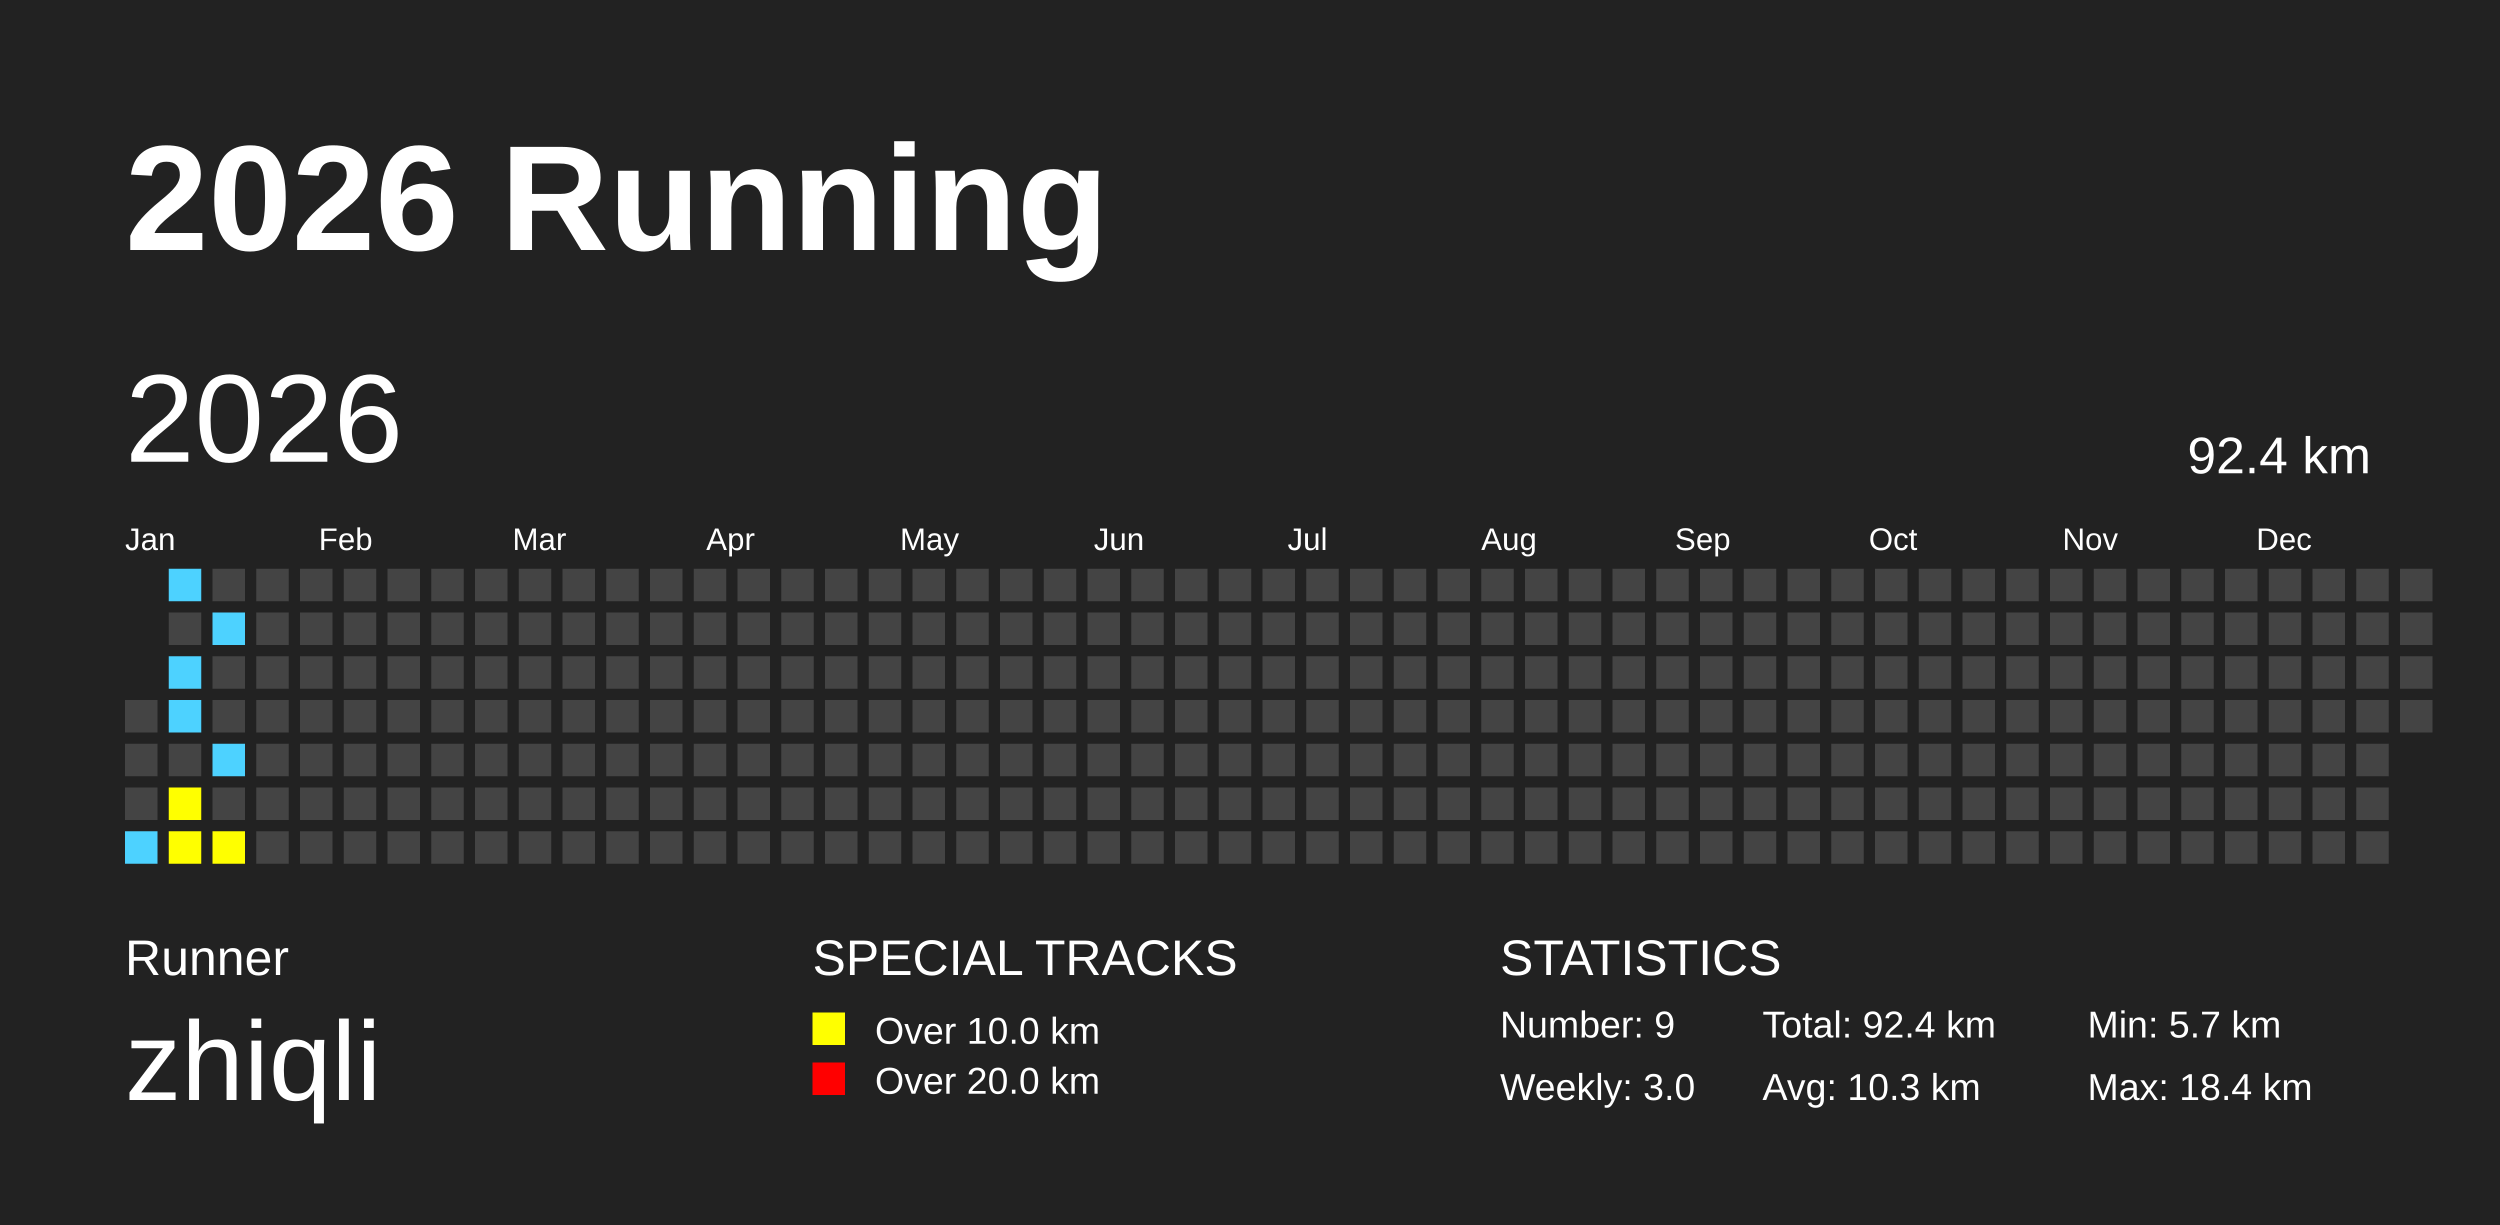
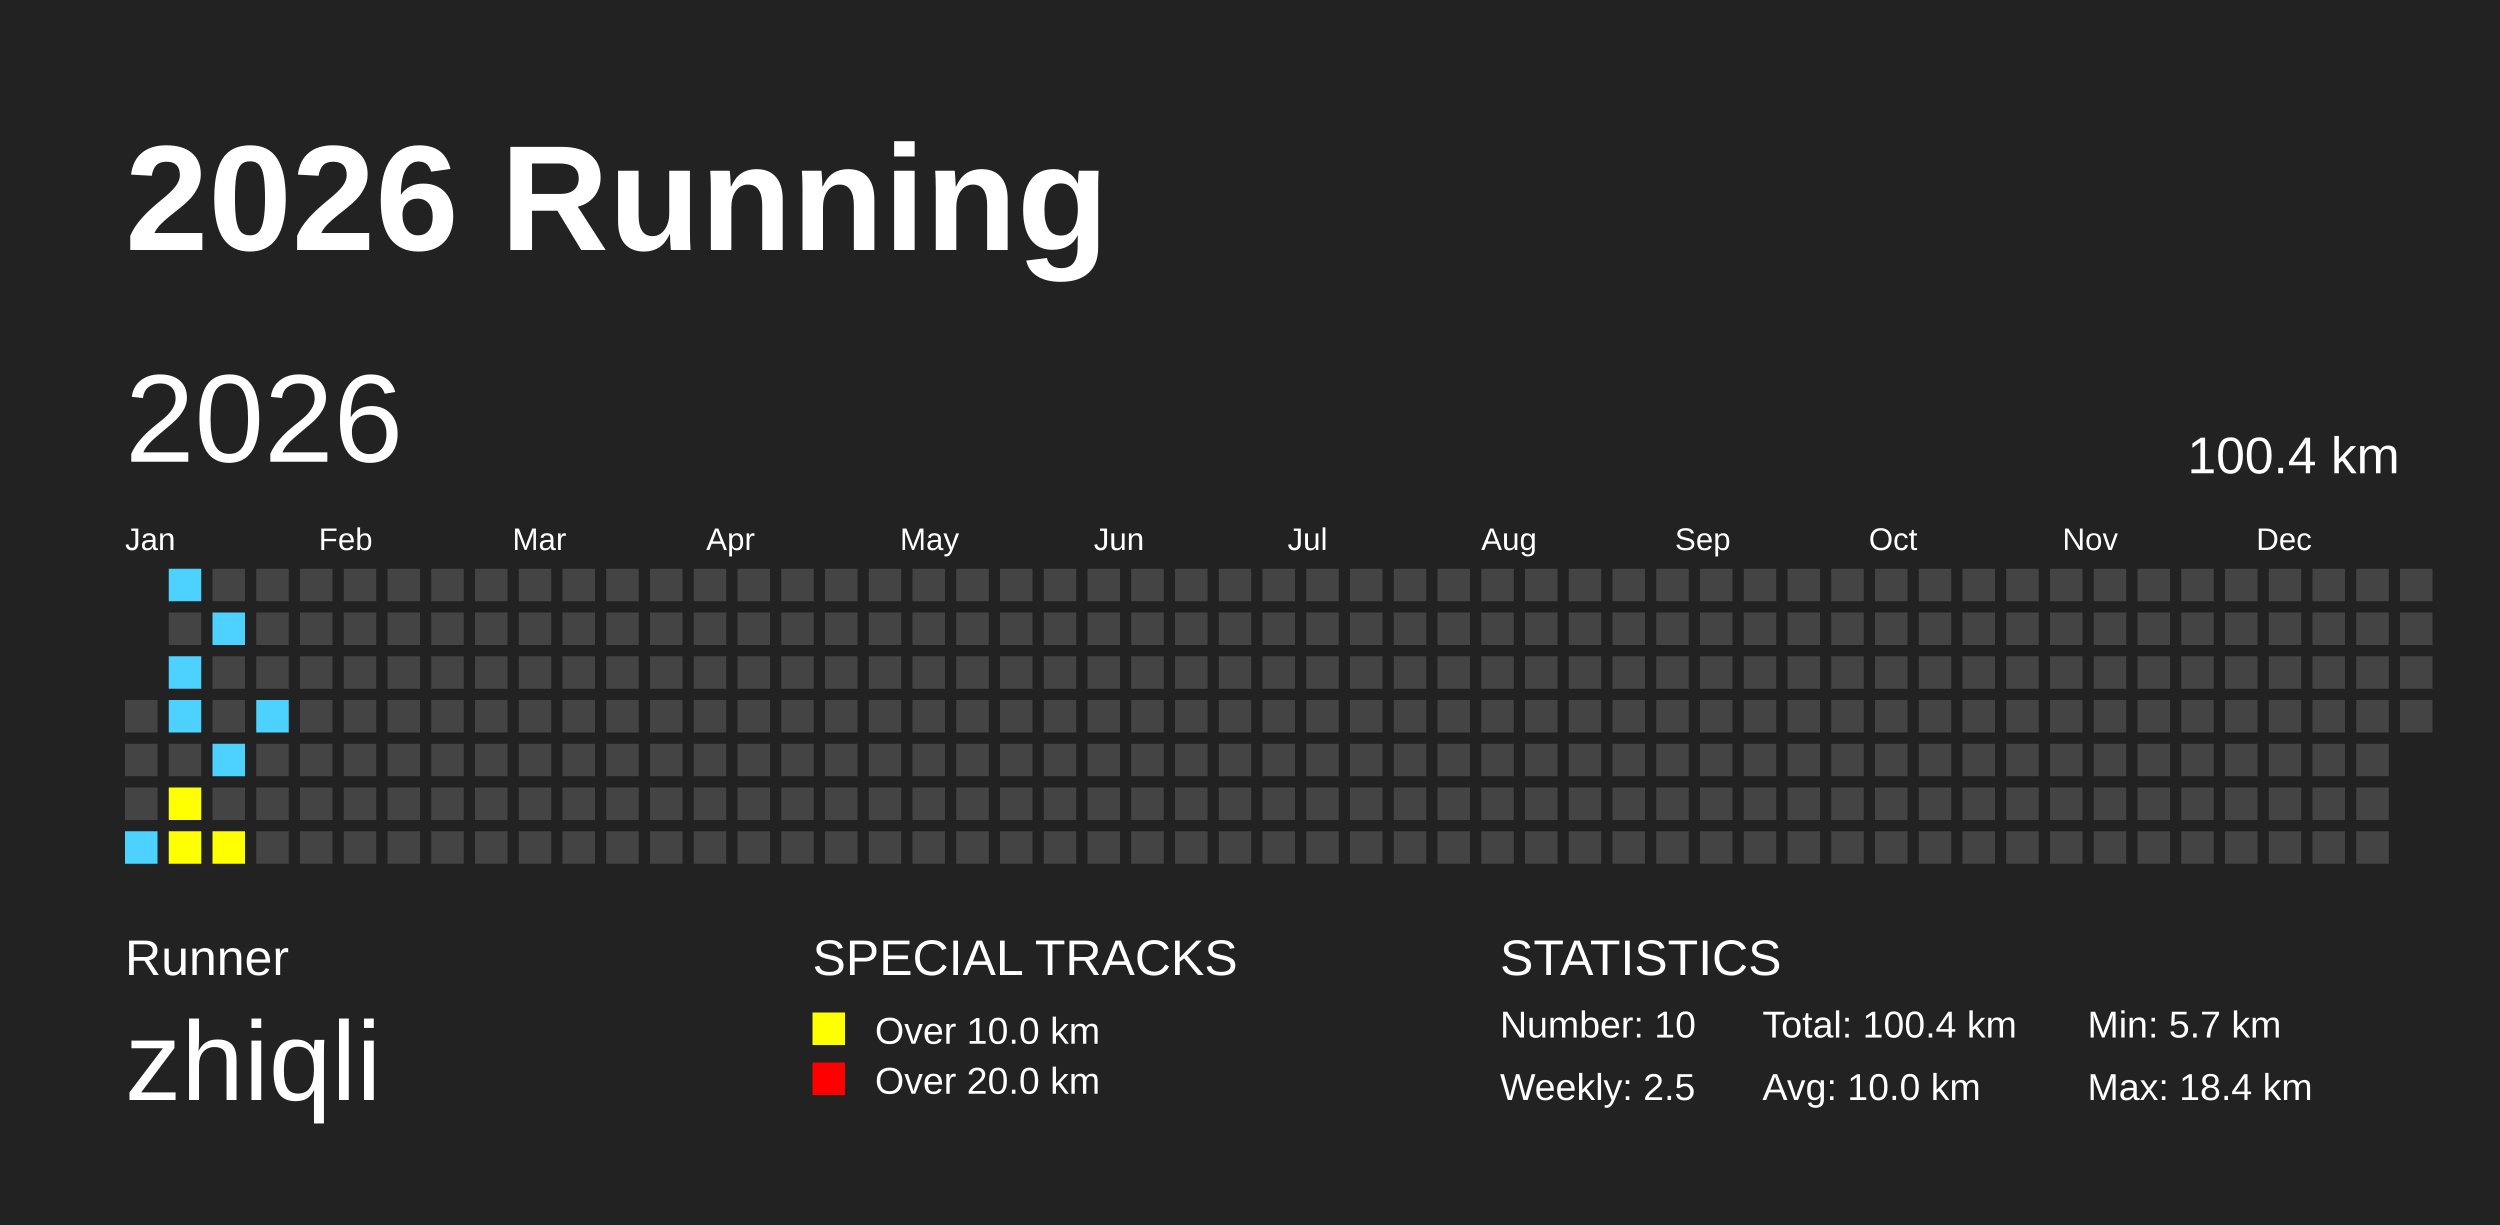
<svg xmlns="http://www.w3.org/2000/svg" baseProfile="full" height="98mm" version="1.1" viewBox="0,0,200,98" width="200mm">
  <defs />
  <rect fill="#222222" height="98" width="200" x="0" y="0" />
  <text fill="#FFFFFF" style="font-size:12px; font-family:Arial; font-weight:bold;" x="10" y="20">2026 Running</text>
  <text fill="#FFFFFF" style="font-size:4px; font-family:Arial" x="10" y="78">Runner</text>
  <text fill="#FFFFFF" style="font-size:9px; font-family:Arial" x="10" y="88">zhiqli</text>
  <text fill="#FFFFFF" style="font-size:4px; font-family:Arial" x="65" y="78">SPECIAL TRACKS</text>
  <rect fill="yellow" height="2.6" width="2.6" x="65" y="81" />
  <text fill="#FFFFFF" style="font-size:3px; font-family:Arial" x="70" y="83.5">Over 10.0 km</text>
  <rect fill="red" height="2.6" width="2.6" x="65" y="85" />
  <text fill="#FFFFFF" style="font-size:3px; font-family:Arial" x="70" y="87.5">Over 20.0 km</text>
  <text fill="#FFFFFF" style="font-size:4px; font-family:Arial" x="120" y="78">STATISTICS</text>
-   <text fill="#FFFFFF" style="font-size:3px; font-family:Arial" x="120" y="83">Number: 9</text>
-   <text fill="#FFFFFF" style="font-size:3px; font-family:Arial" x="120" y="88">Weekly: 3.0</text>
-   <text fill="#FFFFFF" style="font-size:3px; font-family:Arial" x="141" y="83">Total: 92.4 km</text>
-   <text fill="#FFFFFF" style="font-size:3px; font-family:Arial" x="141" y="88">Avg: 10.3 km</text>
+   <text fill="#FFFFFF" style="font-size:3px; font-family:Arial" x="120" y="83">Number: 10</text>
+   <text fill="#FFFFFF" style="font-size:3px; font-family:Arial" x="120" y="88">Weekly: 2.5</text>
+   <text fill="#FFFFFF" style="font-size:3px; font-family:Arial" x="141" y="83">Total: 100.4 km</text>
+   <text fill="#FFFFFF" style="font-size:3px; font-family:Arial" x="141" y="88">Avg: 10.0 km</text>
  <text fill="#FFFFFF" style="font-size:3px; font-family:Arial" x="167" y="83">Min: 5.7 km</text>
  <text fill="#FFFFFF" style="font-size:3px; font-family:Arial" x="167" y="88">Max: 18.4 km</text>
  <text dominant-baseline="hanging" fill="#FFFFFF" style="font-size:10.0px; font-family:Arial;" x="10" y="30">2026</text>
-   <text dominant-baseline="hanging" fill="#FFFFFF" style="font-size:4.125px; font-family:Arial;" x="175" y="35">92.4 km</text>
+   <text dominant-baseline="hanging" fill="#FFFFFF" style="font-size:4.125px; font-family:Arial;" x="175" y="35">100.4 km</text>
  <text fill="#FFFFFF" style="font-size:2.5px; font-family:Arial" x="10.0" y="44">Jan</text>
  <text fill="#FFFFFF" style="font-size:2.5px; font-family:Arial" x="25.5" y="44">Feb</text>
  <text fill="#FFFFFF" style="font-size:2.5px; font-family:Arial" x="41.0" y="44">Mar</text>
  <text fill="#FFFFFF" style="font-size:2.5px; font-family:Arial" x="56.5" y="44">Apr</text>
  <text fill="#FFFFFF" style="font-size:2.5px; font-family:Arial" x="72.0" y="44">May</text>
  <text fill="#FFFFFF" style="font-size:2.5px; font-family:Arial" x="87.5" y="44">Jun</text>
  <text fill="#FFFFFF" style="font-size:2.5px; font-family:Arial" x="103.0" y="44">Jul</text>
  <text fill="#FFFFFF" style="font-size:2.5px; font-family:Arial" x="118.5" y="44">Aug</text>
  <text fill="#FFFFFF" style="font-size:2.5px; font-family:Arial" x="134.0" y="44">Sep</text>
  <text fill="#FFFFFF" style="font-size:2.5px; font-family:Arial" x="149.5" y="44">Oct</text>
  <text fill="#FFFFFF" style="font-size:2.5px; font-family:Arial" x="165.0" y="44">Nov</text>
  <text fill="#FFFFFF" style="font-size:2.5px; font-family:Arial" x="180.5" y="44">Dec</text>
  <rect fill="#444444" height="2.6" width="2.6" x="10.0" y="56.0" />
  <rect fill="#444444" height="2.6" width="2.6" x="10.0" y="59.5" />
  <rect fill="#444444" height="2.6" width="2.6" x="10.0" y="63.0" />
  <rect fill="#4DD2FF" height="2.6" width="2.6" x="10.0" y="66.5" />
  <rect fill="#4DD2FF" height="2.6" width="2.6" x="13.5" y="45.5" />
  <rect fill="#444444" height="2.6" width="2.6" x="13.5" y="49.0" />
  <rect fill="#4DD2FF" height="2.6" width="2.6" x="13.5" y="52.5" />
  <rect fill="#4DD2FF" height="2.6" width="2.6" x="13.5" y="56.0" />
  <rect fill="#444444" height="2.6" width="2.6" x="13.5" y="59.5" />
  <rect fill="yellow" height="2.6" width="2.6" x="13.5" y="63.0" />
  <rect fill="yellow" height="2.6" width="2.6" x="13.5" y="66.5" />
  <rect fill="#444444" height="2.6" width="2.6" x="17.0" y="45.5" />
  <rect fill="#4DD2FF" height="2.6" width="2.6" x="17.0" y="49.0" />
  <rect fill="#444444" height="2.6" width="2.6" x="17.0" y="52.5" />
  <rect fill="#444444" height="2.6" width="2.6" x="17.0" y="56.0" />
  <rect fill="#4DD2FF" height="2.6" width="2.6" x="17.0" y="59.5" />
  <rect fill="#444444" height="2.6" width="2.6" x="17.0" y="63.0" />
  <rect fill="yellow" height="2.6" width="2.6" x="17.0" y="66.5" />
  <rect fill="#444444" height="2.6" width="2.6" x="20.5" y="45.5" />
  <rect fill="#444444" height="2.6" width="2.6" x="20.5" y="49.0" />
  <rect fill="#444444" height="2.6" width="2.6" x="20.5" y="52.5" />
-   <rect fill="#444444" height="2.6" width="2.6" x="20.5" y="56.0" />
+   <rect fill="#4DD2FF" height="2.6" width="2.6" x="20.5" y="56.0" />
  <rect fill="#444444" height="2.6" width="2.6" x="20.5" y="59.5" />
  <rect fill="#444444" height="2.6" width="2.6" x="20.5" y="63.0" />
  <rect fill="#444444" height="2.6" width="2.6" x="20.5" y="66.5" />
  <rect fill="#444444" height="2.6" width="2.6" x="24.0" y="45.5" />
  <rect fill="#444444" height="2.6" width="2.6" x="24.0" y="49.0" />
  <rect fill="#444444" height="2.6" width="2.6" x="24.0" y="52.5" />
  <rect fill="#444444" height="2.6" width="2.6" x="24.0" y="56.0" />
  <rect fill="#444444" height="2.6" width="2.6" x="24.0" y="59.5" />
  <rect fill="#444444" height="2.6" width="2.6" x="24.0" y="63.0" />
  <rect fill="#444444" height="2.6" width="2.6" x="24.0" y="66.5" />
  <rect fill="#444444" height="2.6" width="2.6" x="27.5" y="45.5" />
  <rect fill="#444444" height="2.6" width="2.6" x="27.5" y="49.0" />
  <rect fill="#444444" height="2.6" width="2.6" x="27.5" y="52.5" />
  <rect fill="#444444" height="2.6" width="2.6" x="27.5" y="56.0" />
  <rect fill="#444444" height="2.6" width="2.6" x="27.5" y="59.5" />
  <rect fill="#444444" height="2.6" width="2.6" x="27.5" y="63.0" />
  <rect fill="#444444" height="2.6" width="2.6" x="27.5" y="66.5" />
  <rect fill="#444444" height="2.6" width="2.6" x="31.0" y="45.5" />
  <rect fill="#444444" height="2.6" width="2.6" x="31.0" y="49.0" />
  <rect fill="#444444" height="2.6" width="2.6" x="31.0" y="52.5" />
  <rect fill="#444444" height="2.6" width="2.6" x="31.0" y="56.0" />
  <rect fill="#444444" height="2.6" width="2.6" x="31.0" y="59.5" />
  <rect fill="#444444" height="2.6" width="2.6" x="31.0" y="63.0" />
  <rect fill="#444444" height="2.6" width="2.6" x="31.0" y="66.5" />
  <rect fill="#444444" height="2.6" width="2.6" x="34.5" y="45.5" />
  <rect fill="#444444" height="2.6" width="2.6" x="34.5" y="49.0" />
  <rect fill="#444444" height="2.6" width="2.6" x="34.5" y="52.5" />
  <rect fill="#444444" height="2.6" width="2.6" x="34.5" y="56.0" />
  <rect fill="#444444" height="2.6" width="2.6" x="34.5" y="59.5" />
  <rect fill="#444444" height="2.6" width="2.6" x="34.5" y="63.0" />
  <rect fill="#444444" height="2.6" width="2.6" x="34.5" y="66.5" />
  <rect fill="#444444" height="2.6" width="2.6" x="38.0" y="45.5" />
  <rect fill="#444444" height="2.6" width="2.6" x="38.0" y="49.0" />
  <rect fill="#444444" height="2.6" width="2.6" x="38.0" y="52.5" />
  <rect fill="#444444" height="2.6" width="2.6" x="38.0" y="56.0" />
  <rect fill="#444444" height="2.6" width="2.6" x="38.0" y="59.5" />
  <rect fill="#444444" height="2.6" width="2.6" x="38.0" y="63.0" />
  <rect fill="#444444" height="2.6" width="2.6" x="38.0" y="66.5" />
  <rect fill="#444444" height="2.6" width="2.6" x="41.5" y="45.5" />
  <rect fill="#444444" height="2.6" width="2.6" x="41.5" y="49.0" />
  <rect fill="#444444" height="2.6" width="2.6" x="41.5" y="52.5" />
  <rect fill="#444444" height="2.6" width="2.6" x="41.5" y="56.0" />
  <rect fill="#444444" height="2.6" width="2.6" x="41.5" y="59.5" />
  <rect fill="#444444" height="2.6" width="2.6" x="41.5" y="63.0" />
  <rect fill="#444444" height="2.6" width="2.6" x="41.5" y="66.5" />
  <rect fill="#444444" height="2.6" width="2.6" x="45.0" y="45.5" />
  <rect fill="#444444" height="2.6" width="2.6" x="45.0" y="49.0" />
  <rect fill="#444444" height="2.6" width="2.6" x="45.0" y="52.5" />
  <rect fill="#444444" height="2.6" width="2.6" x="45.0" y="56.0" />
  <rect fill="#444444" height="2.6" width="2.6" x="45.0" y="59.5" />
  <rect fill="#444444" height="2.6" width="2.6" x="45.0" y="63.0" />
  <rect fill="#444444" height="2.6" width="2.6" x="45.0" y="66.5" />
  <rect fill="#444444" height="2.6" width="2.6" x="48.5" y="45.5" />
  <rect fill="#444444" height="2.6" width="2.6" x="48.5" y="49.0" />
  <rect fill="#444444" height="2.6" width="2.6" x="48.5" y="52.5" />
  <rect fill="#444444" height="2.6" width="2.6" x="48.5" y="56.0" />
  <rect fill="#444444" height="2.6" width="2.6" x="48.5" y="59.5" />
  <rect fill="#444444" height="2.6" width="2.6" x="48.5" y="63.0" />
  <rect fill="#444444" height="2.6" width="2.6" x="48.5" y="66.5" />
  <rect fill="#444444" height="2.6" width="2.6" x="52.0" y="45.5" />
  <rect fill="#444444" height="2.6" width="2.6" x="52.0" y="49.0" />
  <rect fill="#444444" height="2.6" width="2.6" x="52.0" y="52.5" />
  <rect fill="#444444" height="2.6" width="2.6" x="52.0" y="56.0" />
  <rect fill="#444444" height="2.6" width="2.6" x="52.0" y="59.5" />
  <rect fill="#444444" height="2.6" width="2.6" x="52.0" y="63.0" />
  <rect fill="#444444" height="2.6" width="2.6" x="52.0" y="66.5" />
  <rect fill="#444444" height="2.6" width="2.6" x="55.5" y="45.5" />
  <rect fill="#444444" height="2.6" width="2.6" x="55.5" y="49.0" />
  <rect fill="#444444" height="2.6" width="2.6" x="55.5" y="52.5" />
  <rect fill="#444444" height="2.6" width="2.6" x="55.5" y="56.0" />
  <rect fill="#444444" height="2.6" width="2.6" x="55.5" y="59.5" />
  <rect fill="#444444" height="2.6" width="2.6" x="55.5" y="63.0" />
  <rect fill="#444444" height="2.6" width="2.6" x="55.5" y="66.5" />
  <rect fill="#444444" height="2.6" width="2.6" x="59.0" y="45.5" />
  <rect fill="#444444" height="2.6" width="2.6" x="59.0" y="49.0" />
  <rect fill="#444444" height="2.6" width="2.6" x="59.0" y="52.5" />
  <rect fill="#444444" height="2.6" width="2.6" x="59.0" y="56.0" />
  <rect fill="#444444" height="2.6" width="2.6" x="59.0" y="59.5" />
  <rect fill="#444444" height="2.6" width="2.6" x="59.0" y="63.0" />
  <rect fill="#444444" height="2.6" width="2.6" x="59.0" y="66.5" />
  <rect fill="#444444" height="2.6" width="2.6" x="62.5" y="45.5" />
  <rect fill="#444444" height="2.6" width="2.6" x="62.5" y="49.0" />
  <rect fill="#444444" height="2.6" width="2.6" x="62.5" y="52.5" />
  <rect fill="#444444" height="2.6" width="2.6" x="62.5" y="56.0" />
  <rect fill="#444444" height="2.6" width="2.6" x="62.5" y="59.5" />
  <rect fill="#444444" height="2.6" width="2.6" x="62.5" y="63.0" />
  <rect fill="#444444" height="2.6" width="2.6" x="62.5" y="66.5" />
  <rect fill="#444444" height="2.6" width="2.6" x="66.0" y="45.5" />
  <rect fill="#444444" height="2.6" width="2.6" x="66.0" y="49.0" />
  <rect fill="#444444" height="2.6" width="2.6" x="66.0" y="52.5" />
  <rect fill="#444444" height="2.6" width="2.6" x="66.0" y="56.0" />
  <rect fill="#444444" height="2.6" width="2.6" x="66.0" y="59.5" />
  <rect fill="#444444" height="2.6" width="2.6" x="66.0" y="63.0" />
  <rect fill="#444444" height="2.6" width="2.6" x="66.0" y="66.5" />
  <rect fill="#444444" height="2.6" width="2.6" x="69.5" y="45.5" />
  <rect fill="#444444" height="2.6" width="2.6" x="69.5" y="49.0" />
  <rect fill="#444444" height="2.6" width="2.6" x="69.5" y="52.5" />
  <rect fill="#444444" height="2.6" width="2.6" x="69.5" y="56.0" />
  <rect fill="#444444" height="2.6" width="2.6" x="69.5" y="59.5" />
  <rect fill="#444444" height="2.6" width="2.6" x="69.5" y="63.0" />
  <rect fill="#444444" height="2.6" width="2.6" x="69.5" y="66.5" />
  <rect fill="#444444" height="2.6" width="2.6" x="73.0" y="45.5" />
  <rect fill="#444444" height="2.6" width="2.6" x="73.0" y="49.0" />
  <rect fill="#444444" height="2.6" width="2.6" x="73.0" y="52.5" />
  <rect fill="#444444" height="2.6" width="2.6" x="73.0" y="56.0" />
  <rect fill="#444444" height="2.6" width="2.6" x="73.0" y="59.5" />
  <rect fill="#444444" height="2.6" width="2.6" x="73.0" y="63.0" />
  <rect fill="#444444" height="2.6" width="2.6" x="73.0" y="66.5" />
  <rect fill="#444444" height="2.6" width="2.6" x="76.5" y="45.5" />
  <rect fill="#444444" height="2.6" width="2.6" x="76.5" y="49.0" />
  <rect fill="#444444" height="2.6" width="2.6" x="76.5" y="52.5" />
  <rect fill="#444444" height="2.6" width="2.6" x="76.5" y="56.0" />
  <rect fill="#444444" height="2.6" width="2.6" x="76.5" y="59.5" />
  <rect fill="#444444" height="2.6" width="2.6" x="76.5" y="63.0" />
  <rect fill="#444444" height="2.6" width="2.6" x="76.5" y="66.5" />
  <rect fill="#444444" height="2.6" width="2.6" x="80.0" y="45.5" />
  <rect fill="#444444" height="2.6" width="2.6" x="80.0" y="49.0" />
  <rect fill="#444444" height="2.6" width="2.6" x="80.0" y="52.5" />
  <rect fill="#444444" height="2.6" width="2.6" x="80.0" y="56.0" />
  <rect fill="#444444" height="2.6" width="2.6" x="80.0" y="59.5" />
  <rect fill="#444444" height="2.6" width="2.6" x="80.0" y="63.0" />
  <rect fill="#444444" height="2.6" width="2.6" x="80.0" y="66.5" />
  <rect fill="#444444" height="2.6" width="2.6" x="83.5" y="45.5" />
  <rect fill="#444444" height="2.6" width="2.6" x="83.5" y="49.0" />
  <rect fill="#444444" height="2.6" width="2.6" x="83.5" y="52.5" />
  <rect fill="#444444" height="2.6" width="2.6" x="83.5" y="56.0" />
  <rect fill="#444444" height="2.6" width="2.6" x="83.5" y="59.5" />
  <rect fill="#444444" height="2.6" width="2.6" x="83.5" y="63.0" />
  <rect fill="#444444" height="2.6" width="2.6" x="83.5" y="66.5" />
  <rect fill="#444444" height="2.6" width="2.6" x="87.0" y="45.5" />
  <rect fill="#444444" height="2.6" width="2.6" x="87.0" y="49.0" />
  <rect fill="#444444" height="2.6" width="2.6" x="87.0" y="52.5" />
  <rect fill="#444444" height="2.6" width="2.6" x="87.0" y="56.0" />
  <rect fill="#444444" height="2.6" width="2.6" x="87.0" y="59.5" />
  <rect fill="#444444" height="2.6" width="2.6" x="87.0" y="63.0" />
  <rect fill="#444444" height="2.6" width="2.6" x="87.0" y="66.5" />
  <rect fill="#444444" height="2.6" width="2.6" x="90.5" y="45.5" />
  <rect fill="#444444" height="2.6" width="2.6" x="90.5" y="49.0" />
  <rect fill="#444444" height="2.6" width="2.6" x="90.5" y="52.5" />
  <rect fill="#444444" height="2.6" width="2.6" x="90.5" y="56.0" />
  <rect fill="#444444" height="2.6" width="2.6" x="90.5" y="59.5" />
  <rect fill="#444444" height="2.6" width="2.6" x="90.5" y="63.0" />
  <rect fill="#444444" height="2.6" width="2.6" x="90.5" y="66.5" />
  <rect fill="#444444" height="2.6" width="2.6" x="94.0" y="45.5" />
  <rect fill="#444444" height="2.6" width="2.6" x="94.0" y="49.0" />
  <rect fill="#444444" height="2.6" width="2.6" x="94.0" y="52.5" />
  <rect fill="#444444" height="2.6" width="2.6" x="94.0" y="56.0" />
  <rect fill="#444444" height="2.6" width="2.6" x="94.0" y="59.5" />
  <rect fill="#444444" height="2.6" width="2.6" x="94.0" y="63.0" />
  <rect fill="#444444" height="2.6" width="2.6" x="94.0" y="66.5" />
  <rect fill="#444444" height="2.6" width="2.6" x="97.5" y="45.5" />
  <rect fill="#444444" height="2.6" width="2.6" x="97.5" y="49.0" />
  <rect fill="#444444" height="2.6" width="2.6" x="97.5" y="52.5" />
  <rect fill="#444444" height="2.6" width="2.6" x="97.5" y="56.0" />
  <rect fill="#444444" height="2.6" width="2.6" x="97.5" y="59.5" />
  <rect fill="#444444" height="2.6" width="2.6" x="97.5" y="63.0" />
  <rect fill="#444444" height="2.6" width="2.6" x="97.5" y="66.5" />
  <rect fill="#444444" height="2.6" width="2.6" x="101.0" y="45.5" />
  <rect fill="#444444" height="2.6" width="2.6" x="101.0" y="49.0" />
  <rect fill="#444444" height="2.6" width="2.6" x="101.0" y="52.5" />
  <rect fill="#444444" height="2.6" width="2.6" x="101.0" y="56.0" />
  <rect fill="#444444" height="2.6" width="2.6" x="101.0" y="59.5" />
  <rect fill="#444444" height="2.6" width="2.6" x="101.0" y="63.0" />
  <rect fill="#444444" height="2.6" width="2.6" x="101.0" y="66.5" />
  <rect fill="#444444" height="2.6" width="2.6" x="104.5" y="45.5" />
  <rect fill="#444444" height="2.6" width="2.6" x="104.5" y="49.0" />
  <rect fill="#444444" height="2.6" width="2.6" x="104.5" y="52.5" />
  <rect fill="#444444" height="2.6" width="2.6" x="104.5" y="56.0" />
  <rect fill="#444444" height="2.6" width="2.6" x="104.5" y="59.5" />
  <rect fill="#444444" height="2.6" width="2.6" x="104.5" y="63.0" />
  <rect fill="#444444" height="2.6" width="2.6" x="104.5" y="66.5" />
  <rect fill="#444444" height="2.6" width="2.6" x="108.0" y="45.5" />
  <rect fill="#444444" height="2.6" width="2.6" x="108.0" y="49.0" />
  <rect fill="#444444" height="2.6" width="2.6" x="108.0" y="52.5" />
  <rect fill="#444444" height="2.6" width="2.6" x="108.0" y="56.0" />
  <rect fill="#444444" height="2.6" width="2.6" x="108.0" y="59.5" />
  <rect fill="#444444" height="2.6" width="2.6" x="108.0" y="63.0" />
  <rect fill="#444444" height="2.6" width="2.6" x="108.0" y="66.5" />
  <rect fill="#444444" height="2.6" width="2.6" x="111.5" y="45.5" />
  <rect fill="#444444" height="2.6" width="2.6" x="111.5" y="49.0" />
  <rect fill="#444444" height="2.6" width="2.6" x="111.5" y="52.5" />
  <rect fill="#444444" height="2.6" width="2.6" x="111.5" y="56.0" />
  <rect fill="#444444" height="2.6" width="2.6" x="111.5" y="59.5" />
  <rect fill="#444444" height="2.6" width="2.6" x="111.5" y="63.0" />
  <rect fill="#444444" height="2.6" width="2.6" x="111.5" y="66.5" />
  <rect fill="#444444" height="2.6" width="2.6" x="115.0" y="45.5" />
  <rect fill="#444444" height="2.6" width="2.6" x="115.0" y="49.0" />
  <rect fill="#444444" height="2.6" width="2.6" x="115.0" y="52.5" />
  <rect fill="#444444" height="2.6" width="2.6" x="115.0" y="56.0" />
  <rect fill="#444444" height="2.6" width="2.6" x="115.0" y="59.5" />
  <rect fill="#444444" height="2.6" width="2.6" x="115.0" y="63.0" />
  <rect fill="#444444" height="2.6" width="2.6" x="115.0" y="66.5" />
  <rect fill="#444444" height="2.6" width="2.6" x="118.5" y="45.5" />
  <rect fill="#444444" height="2.6" width="2.6" x="118.5" y="49.0" />
  <rect fill="#444444" height="2.6" width="2.6" x="118.5" y="52.5" />
  <rect fill="#444444" height="2.6" width="2.6" x="118.5" y="56.0" />
  <rect fill="#444444" height="2.6" width="2.6" x="118.5" y="59.5" />
  <rect fill="#444444" height="2.6" width="2.6" x="118.5" y="63.0" />
  <rect fill="#444444" height="2.6" width="2.6" x="118.5" y="66.5" />
  <rect fill="#444444" height="2.6" width="2.6" x="122.0" y="45.5" />
  <rect fill="#444444" height="2.6" width="2.6" x="122.0" y="49.0" />
  <rect fill="#444444" height="2.6" width="2.6" x="122.0" y="52.5" />
  <rect fill="#444444" height="2.6" width="2.6" x="122.0" y="56.0" />
  <rect fill="#444444" height="2.6" width="2.6" x="122.0" y="59.5" />
  <rect fill="#444444" height="2.6" width="2.6" x="122.0" y="63.0" />
  <rect fill="#444444" height="2.6" width="2.6" x="122.0" y="66.5" />
  <rect fill="#444444" height="2.6" width="2.6" x="125.5" y="45.5" />
  <rect fill="#444444" height="2.6" width="2.6" x="125.5" y="49.0" />
  <rect fill="#444444" height="2.6" width="2.6" x="125.5" y="52.5" />
  <rect fill="#444444" height="2.6" width="2.6" x="125.5" y="56.0" />
  <rect fill="#444444" height="2.6" width="2.6" x="125.5" y="59.5" />
  <rect fill="#444444" height="2.6" width="2.6" x="125.5" y="63.0" />
  <rect fill="#444444" height="2.6" width="2.6" x="125.5" y="66.5" />
  <rect fill="#444444" height="2.6" width="2.6" x="129.0" y="45.5" />
  <rect fill="#444444" height="2.6" width="2.6" x="129.0" y="49.0" />
  <rect fill="#444444" height="2.6" width="2.6" x="129.0" y="52.5" />
  <rect fill="#444444" height="2.6" width="2.6" x="129.0" y="56.0" />
  <rect fill="#444444" height="2.6" width="2.6" x="129.0" y="59.5" />
  <rect fill="#444444" height="2.6" width="2.6" x="129.0" y="63.0" />
  <rect fill="#444444" height="2.6" width="2.6" x="129.0" y="66.5" />
  <rect fill="#444444" height="2.6" width="2.6" x="132.5" y="45.5" />
  <rect fill="#444444" height="2.6" width="2.6" x="132.5" y="49.0" />
  <rect fill="#444444" height="2.6" width="2.6" x="132.5" y="52.5" />
  <rect fill="#444444" height="2.6" width="2.6" x="132.5" y="56.0" />
  <rect fill="#444444" height="2.6" width="2.6" x="132.5" y="59.5" />
  <rect fill="#444444" height="2.6" width="2.6" x="132.5" y="63.0" />
  <rect fill="#444444" height="2.6" width="2.6" x="132.5" y="66.5" />
  <rect fill="#444444" height="2.6" width="2.6" x="136.0" y="45.5" />
  <rect fill="#444444" height="2.6" width="2.6" x="136.0" y="49.0" />
  <rect fill="#444444" height="2.6" width="2.6" x="136.0" y="52.5" />
  <rect fill="#444444" height="2.6" width="2.6" x="136.0" y="56.0" />
  <rect fill="#444444" height="2.6" width="2.6" x="136.0" y="59.5" />
  <rect fill="#444444" height="2.6" width="2.6" x="136.0" y="63.0" />
  <rect fill="#444444" height="2.6" width="2.6" x="136.0" y="66.5" />
  <rect fill="#444444" height="2.6" width="2.6" x="139.5" y="45.5" />
  <rect fill="#444444" height="2.6" width="2.6" x="139.5" y="49.0" />
  <rect fill="#444444" height="2.6" width="2.6" x="139.5" y="52.5" />
  <rect fill="#444444" height="2.6" width="2.6" x="139.5" y="56.0" />
  <rect fill="#444444" height="2.6" width="2.6" x="139.5" y="59.5" />
  <rect fill="#444444" height="2.6" width="2.6" x="139.5" y="63.0" />
  <rect fill="#444444" height="2.6" width="2.6" x="139.5" y="66.5" />
  <rect fill="#444444" height="2.6" width="2.6" x="143.0" y="45.5" />
  <rect fill="#444444" height="2.6" width="2.6" x="143.0" y="49.0" />
  <rect fill="#444444" height="2.6" width="2.6" x="143.0" y="52.5" />
  <rect fill="#444444" height="2.6" width="2.6" x="143.0" y="56.0" />
  <rect fill="#444444" height="2.6" width="2.6" x="143.0" y="59.5" />
  <rect fill="#444444" height="2.6" width="2.6" x="143.0" y="63.0" />
  <rect fill="#444444" height="2.6" width="2.6" x="143.0" y="66.5" />
  <rect fill="#444444" height="2.6" width="2.6" x="146.5" y="45.5" />
  <rect fill="#444444" height="2.6" width="2.6" x="146.5" y="49.0" />
  <rect fill="#444444" height="2.6" width="2.6" x="146.5" y="52.5" />
  <rect fill="#444444" height="2.6" width="2.6" x="146.5" y="56.0" />
  <rect fill="#444444" height="2.6" width="2.6" x="146.5" y="59.5" />
  <rect fill="#444444" height="2.6" width="2.6" x="146.5" y="63.0" />
  <rect fill="#444444" height="2.6" width="2.6" x="146.5" y="66.5" />
  <rect fill="#444444" height="2.6" width="2.6" x="150.0" y="45.5" />
  <rect fill="#444444" height="2.6" width="2.6" x="150.0" y="49.0" />
  <rect fill="#444444" height="2.6" width="2.6" x="150.0" y="52.5" />
  <rect fill="#444444" height="2.6" width="2.6" x="150.0" y="56.0" />
  <rect fill="#444444" height="2.6" width="2.6" x="150.0" y="59.5" />
  <rect fill="#444444" height="2.6" width="2.6" x="150.0" y="63.0" />
  <rect fill="#444444" height="2.6" width="2.6" x="150.0" y="66.5" />
  <rect fill="#444444" height="2.6" width="2.6" x="153.5" y="45.5" />
  <rect fill="#444444" height="2.6" width="2.6" x="153.5" y="49.0" />
  <rect fill="#444444" height="2.6" width="2.6" x="153.5" y="52.5" />
  <rect fill="#444444" height="2.6" width="2.6" x="153.5" y="56.0" />
  <rect fill="#444444" height="2.6" width="2.6" x="153.5" y="59.5" />
  <rect fill="#444444" height="2.6" width="2.6" x="153.5" y="63.0" />
  <rect fill="#444444" height="2.6" width="2.6" x="153.5" y="66.5" />
  <rect fill="#444444" height="2.6" width="2.6" x="157.0" y="45.5" />
  <rect fill="#444444" height="2.6" width="2.6" x="157.0" y="49.0" />
  <rect fill="#444444" height="2.6" width="2.6" x="157.0" y="52.5" />
  <rect fill="#444444" height="2.6" width="2.6" x="157.0" y="56.0" />
  <rect fill="#444444" height="2.6" width="2.6" x="157.0" y="59.5" />
  <rect fill="#444444" height="2.6" width="2.6" x="157.0" y="63.0" />
  <rect fill="#444444" height="2.6" width="2.6" x="157.0" y="66.5" />
  <rect fill="#444444" height="2.6" width="2.6" x="160.5" y="45.5" />
  <rect fill="#444444" height="2.6" width="2.6" x="160.5" y="49.0" />
  <rect fill="#444444" height="2.6" width="2.6" x="160.5" y="52.5" />
  <rect fill="#444444" height="2.6" width="2.6" x="160.5" y="56.0" />
  <rect fill="#444444" height="2.6" width="2.6" x="160.5" y="59.5" />
  <rect fill="#444444" height="2.6" width="2.6" x="160.5" y="63.0" />
  <rect fill="#444444" height="2.6" width="2.6" x="160.5" y="66.5" />
  <rect fill="#444444" height="2.6" width="2.6" x="164.0" y="45.5" />
  <rect fill="#444444" height="2.6" width="2.6" x="164.0" y="49.0" />
  <rect fill="#444444" height="2.6" width="2.6" x="164.0" y="52.5" />
  <rect fill="#444444" height="2.6" width="2.6" x="164.0" y="56.0" />
  <rect fill="#444444" height="2.6" width="2.6" x="164.0" y="59.5" />
  <rect fill="#444444" height="2.6" width="2.6" x="164.0" y="63.0" />
  <rect fill="#444444" height="2.6" width="2.6" x="164.0" y="66.5" />
  <rect fill="#444444" height="2.6" width="2.6" x="167.5" y="45.5" />
  <rect fill="#444444" height="2.6" width="2.6" x="167.5" y="49.0" />
  <rect fill="#444444" height="2.6" width="2.6" x="167.5" y="52.5" />
  <rect fill="#444444" height="2.6" width="2.6" x="167.5" y="56.0" />
  <rect fill="#444444" height="2.6" width="2.6" x="167.5" y="59.5" />
  <rect fill="#444444" height="2.6" width="2.6" x="167.5" y="63.0" />
  <rect fill="#444444" height="2.6" width="2.6" x="167.5" y="66.5" />
  <rect fill="#444444" height="2.6" width="2.6" x="171.0" y="45.5" />
  <rect fill="#444444" height="2.6" width="2.6" x="171.0" y="49.0" />
  <rect fill="#444444" height="2.6" width="2.6" x="171.0" y="52.5" />
  <rect fill="#444444" height="2.6" width="2.6" x="171.0" y="56.0" />
  <rect fill="#444444" height="2.6" width="2.6" x="171.0" y="59.5" />
  <rect fill="#444444" height="2.6" width="2.6" x="171.0" y="63.0" />
  <rect fill="#444444" height="2.6" width="2.6" x="171.0" y="66.5" />
  <rect fill="#444444" height="2.6" width="2.6" x="174.5" y="45.5" />
  <rect fill="#444444" height="2.6" width="2.6" x="174.5" y="49.0" />
  <rect fill="#444444" height="2.6" width="2.6" x="174.5" y="52.5" />
  <rect fill="#444444" height="2.6" width="2.6" x="174.5" y="56.0" />
  <rect fill="#444444" height="2.6" width="2.6" x="174.5" y="59.5" />
  <rect fill="#444444" height="2.6" width="2.6" x="174.5" y="63.0" />
  <rect fill="#444444" height="2.6" width="2.6" x="174.5" y="66.5" />
  <rect fill="#444444" height="2.6" width="2.6" x="178.0" y="45.5" />
  <rect fill="#444444" height="2.6" width="2.6" x="178.0" y="49.0" />
  <rect fill="#444444" height="2.6" width="2.6" x="178.0" y="52.5" />
  <rect fill="#444444" height="2.6" width="2.6" x="178.0" y="56.0" />
  <rect fill="#444444" height="2.6" width="2.6" x="178.0" y="59.5" />
  <rect fill="#444444" height="2.6" width="2.6" x="178.0" y="63.0" />
  <rect fill="#444444" height="2.6" width="2.6" x="178.0" y="66.5" />
  <rect fill="#444444" height="2.6" width="2.6" x="181.5" y="45.5" />
  <rect fill="#444444" height="2.6" width="2.6" x="181.5" y="49.0" />
  <rect fill="#444444" height="2.6" width="2.6" x="181.5" y="52.5" />
  <rect fill="#444444" height="2.6" width="2.6" x="181.5" y="56.0" />
  <rect fill="#444444" height="2.6" width="2.6" x="181.5" y="59.5" />
  <rect fill="#444444" height="2.6" width="2.6" x="181.5" y="63.0" />
  <rect fill="#444444" height="2.6" width="2.6" x="181.5" y="66.5" />
  <rect fill="#444444" height="2.6" width="2.6" x="185.0" y="45.5" />
  <rect fill="#444444" height="2.6" width="2.6" x="185.0" y="49.0" />
  <rect fill="#444444" height="2.6" width="2.6" x="185.0" y="52.5" />
  <rect fill="#444444" height="2.6" width="2.6" x="185.0" y="56.0" />
  <rect fill="#444444" height="2.6" width="2.6" x="185.0" y="59.5" />
  <rect fill="#444444" height="2.6" width="2.6" x="185.0" y="63.0" />
  <rect fill="#444444" height="2.6" width="2.6" x="185.0" y="66.5" />
  <rect fill="#444444" height="2.6" width="2.6" x="188.5" y="45.5" />
  <rect fill="#444444" height="2.6" width="2.6" x="188.5" y="49.0" />
  <rect fill="#444444" height="2.6" width="2.6" x="188.5" y="52.5" />
  <rect fill="#444444" height="2.6" width="2.6" x="188.5" y="56.0" />
  <rect fill="#444444" height="2.6" width="2.6" x="188.5" y="59.5" />
  <rect fill="#444444" height="2.6" width="2.6" x="188.5" y="63.0" />
  <rect fill="#444444" height="2.6" width="2.6" x="188.5" y="66.5" />
  <rect fill="#444444" height="2.6" width="2.6" x="192.0" y="45.5" />
  <rect fill="#444444" height="2.6" width="2.6" x="192.0" y="49.0" />
  <rect fill="#444444" height="2.6" width="2.6" x="192.0" y="52.5" />
  <rect fill="#444444" height="2.6" width="2.6" x="192.0" y="56.0" />
</svg>
